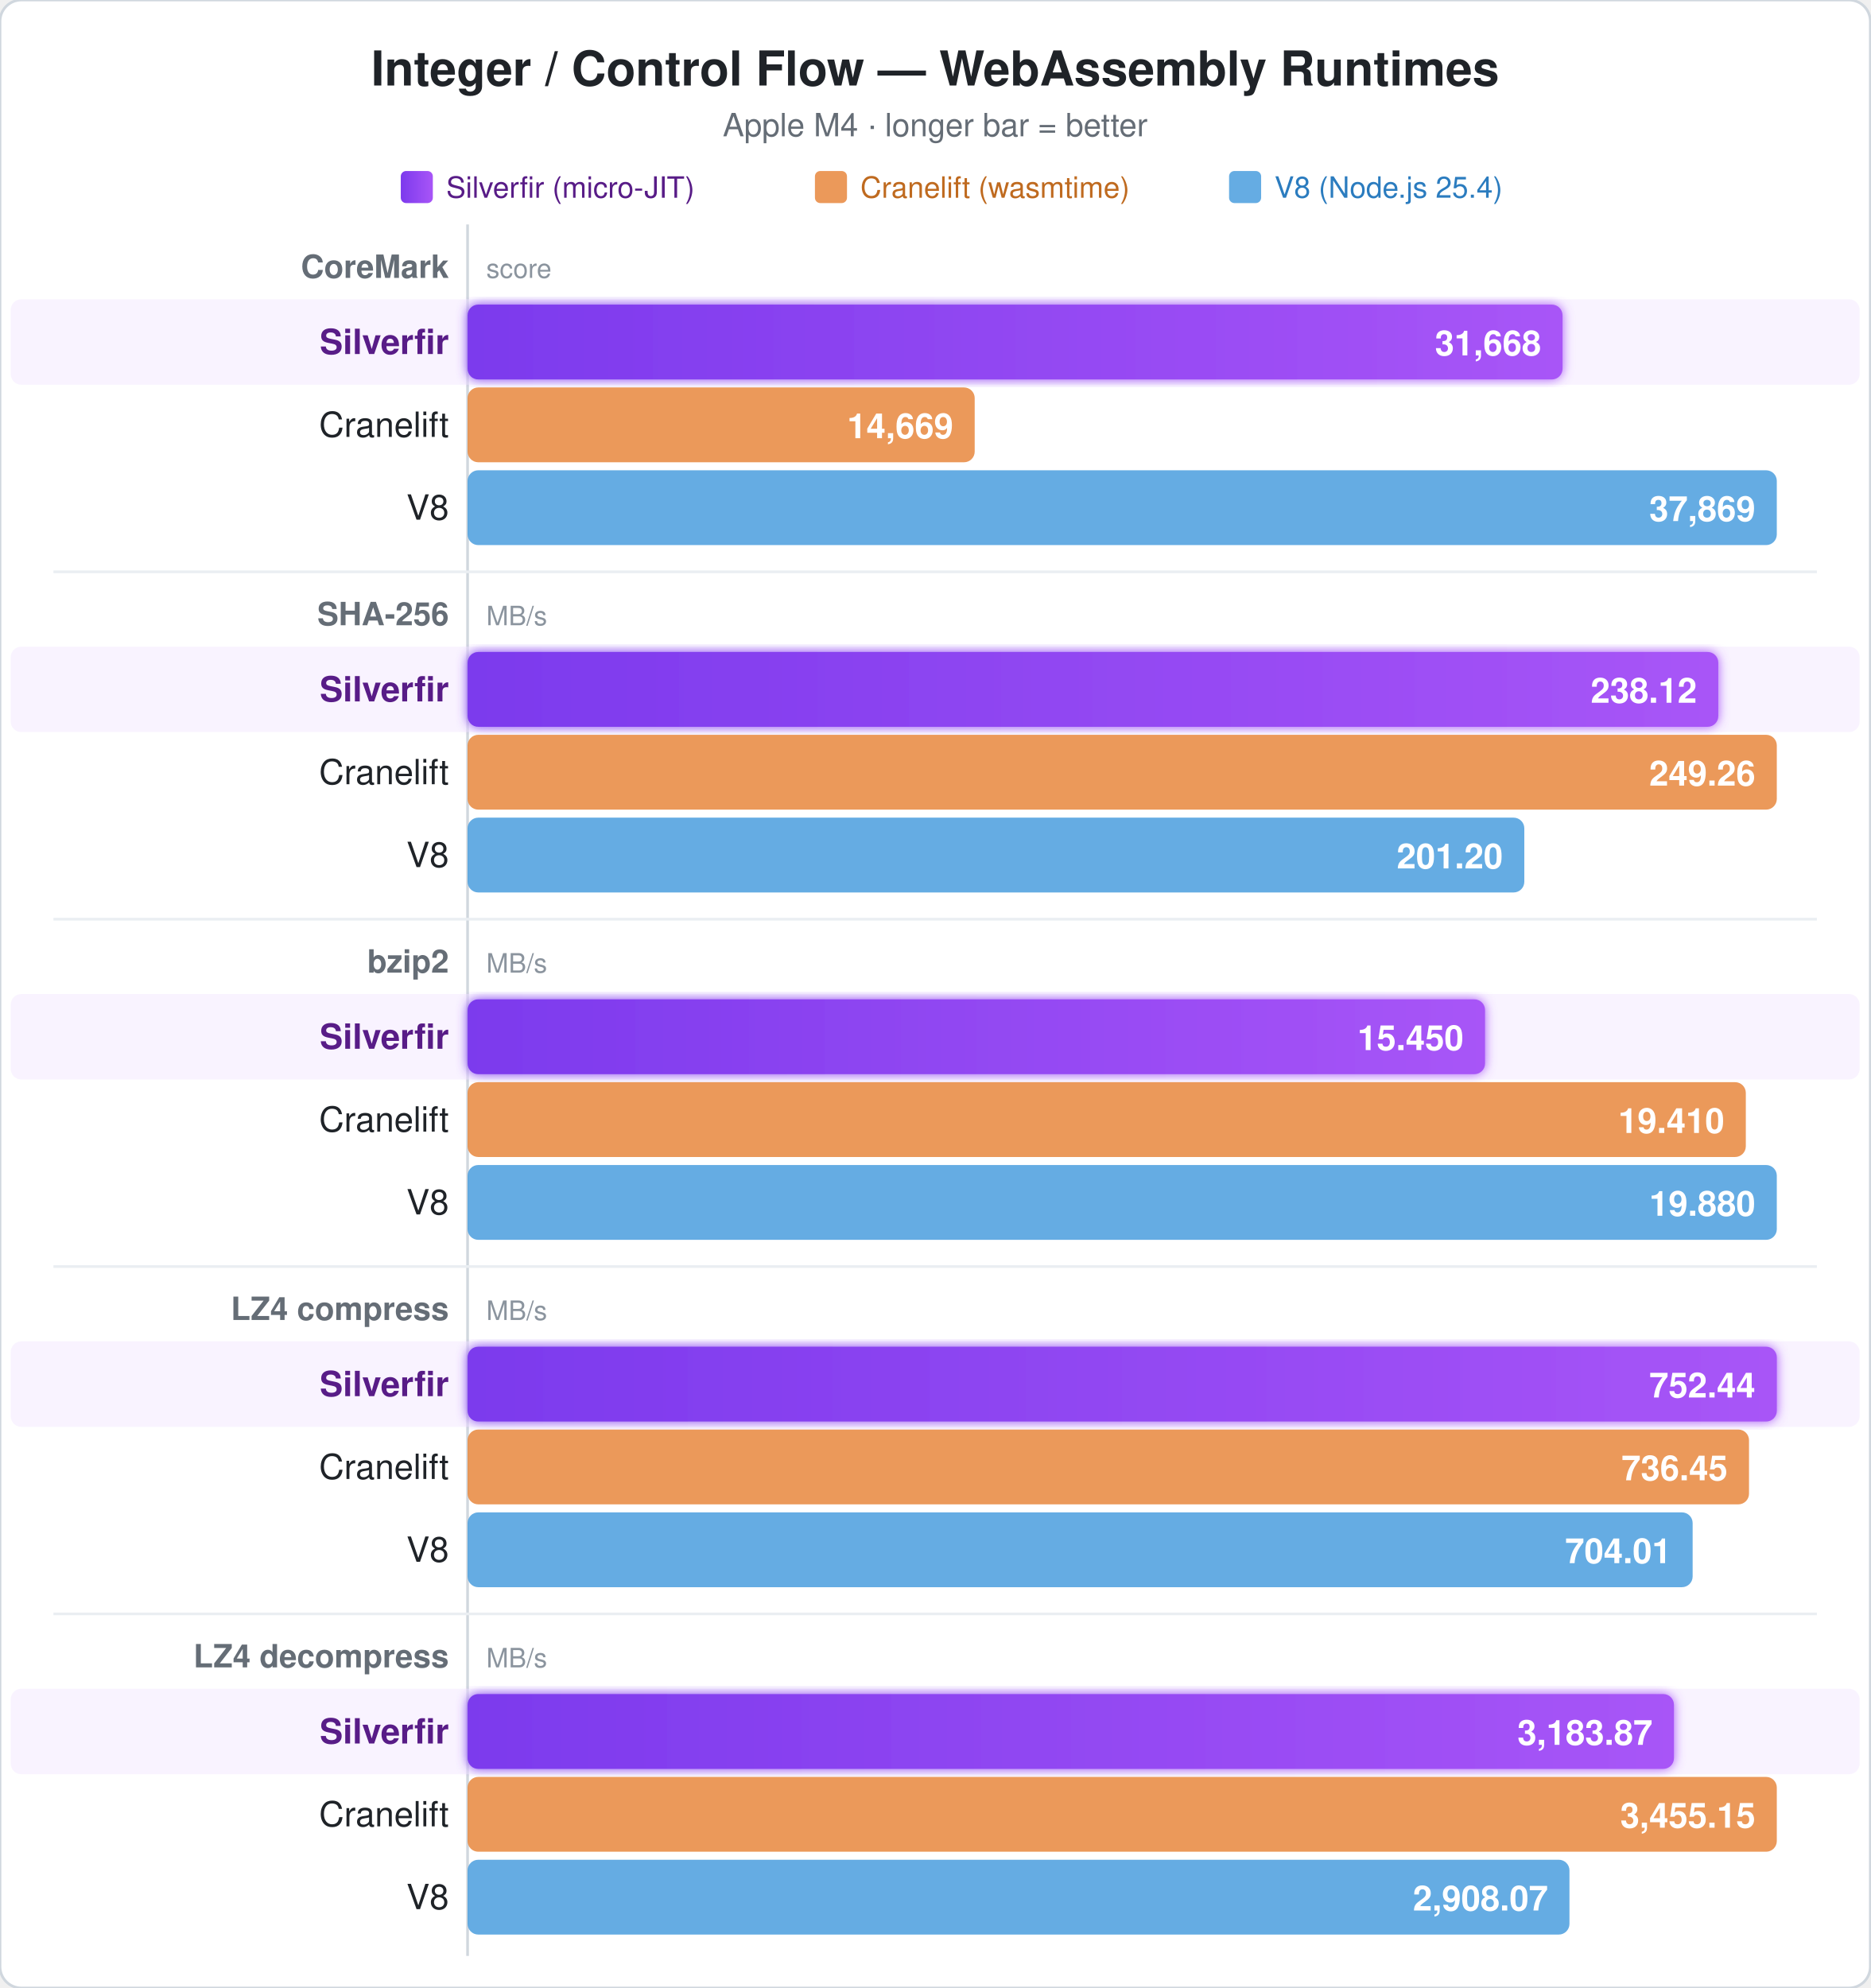
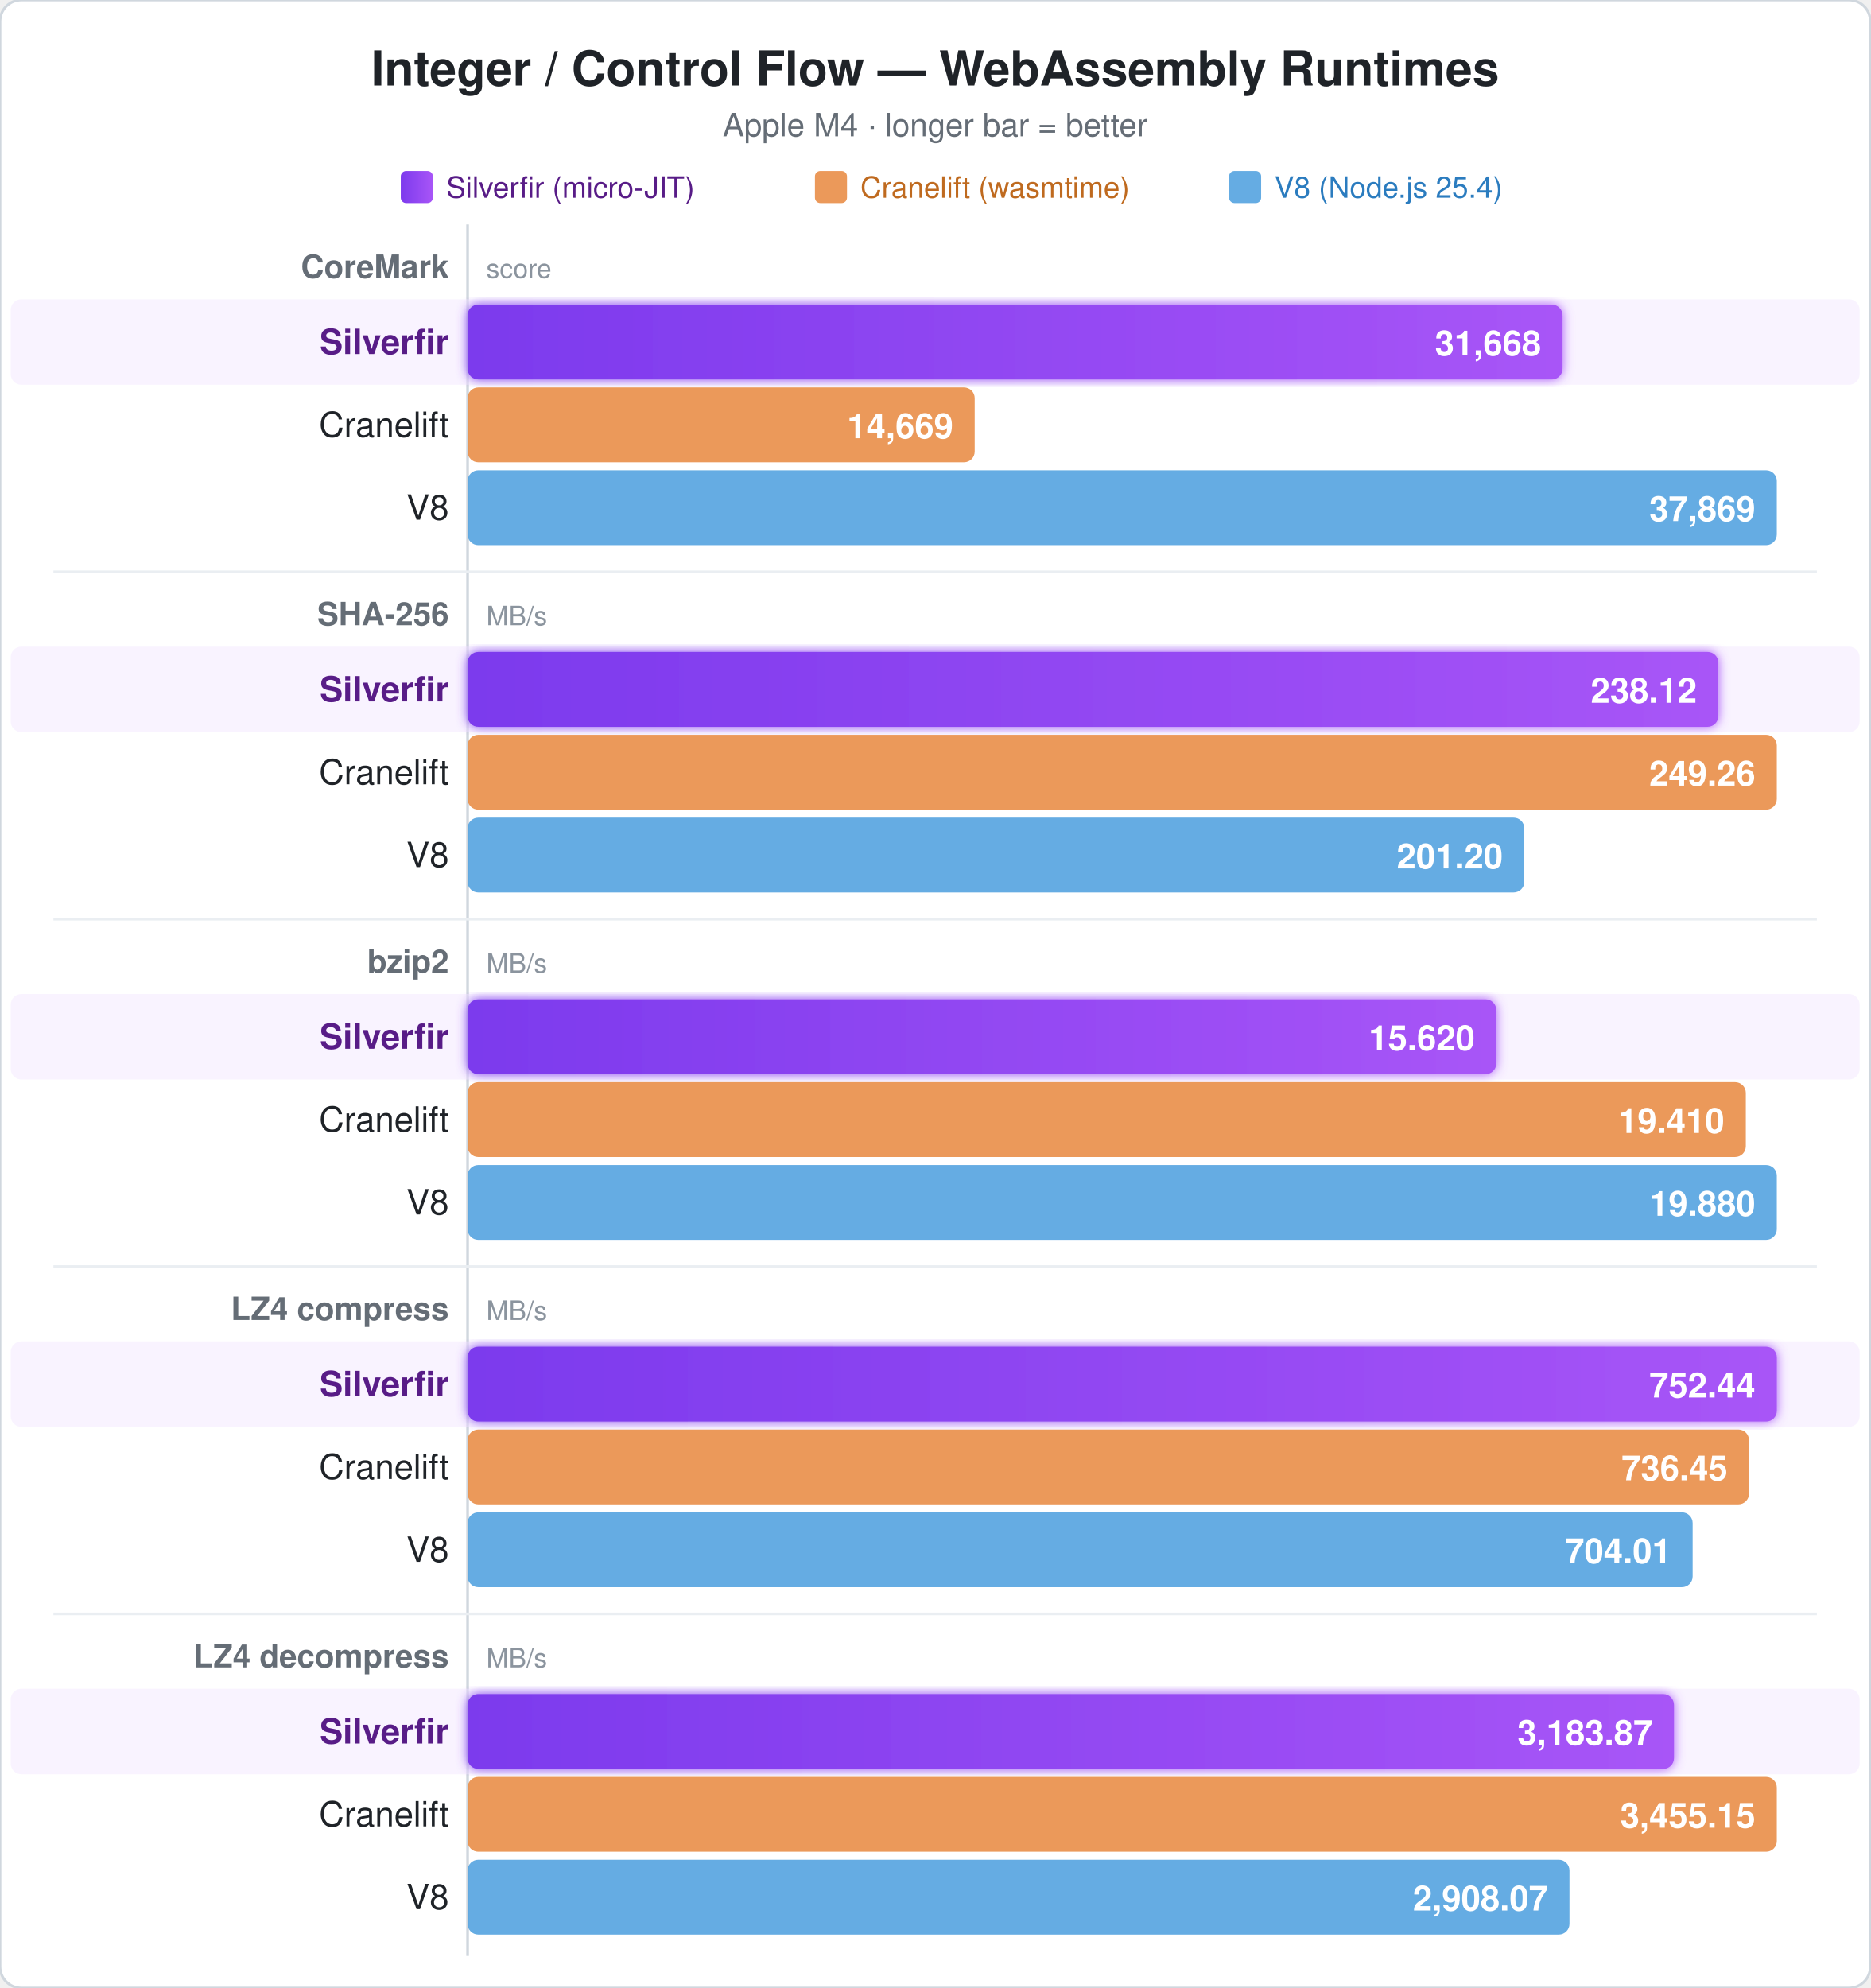
<svg xmlns="http://www.w3.org/2000/svg" role="img" viewBox="0 0 700 744" width="700" height="744">
  <defs>
    <linearGradient id="hlGrad" x1="0" y1="0" x2="1" y2="0">
      <stop offset="0%" stop-color="#7c3aed" />
      <stop offset="100%" stop-color="#a855f7" />
    </linearGradient>
    <filter id="glow">
      <feGaussianBlur stdDeviation="2" result="blur" />
      <feMerge>
        <feMergeNode in="blur" />
        <feMergeNode in="SourceGraphic" />
      </feMerge>
    </filter>
  </defs>
  <rect width="700" height="744" rx="8" ry="8" fill="#ffffff" stroke="#d0d7de" stroke-width="1" />
  <text x="350.0" y="32" text-anchor="middle" fill="#1f2328" font-family="Segoe UI,Helvetica,Arial,sans-serif" font-size="18" font-weight="600">Integer / Control Flow — WebAssembly Runtimes</text>
  <text x="350.0" y="51" text-anchor="middle" fill="#656d76" font-family="Segoe UI,Helvetica,Arial,sans-serif" font-size="12">Apple M4  ·  longer bar = better</text>
  <rect x="150.0" y="64" width="12" height="12" rx="2" fill="url(#hlGrad)" />
  <text x="167.0" y="74" fill="#581c87" font-family="Segoe UI,Helvetica,Arial,sans-serif" font-size="11">Silverfir (micro-JIT)</text>
  <rect x="305.0" y="64" width="12" height="12" rx="2" fill="#e8873d" opacity="0.85" />
  <text x="322.0" y="74" fill="#bf6a1f" font-family="Segoe UI,Helvetica,Arial,sans-serif" font-size="11">Cranelift (wasmtime)</text>
  <rect x="460.0" y="64" width="12" height="12" rx="2" fill="#4a9ede" opacity="0.85" />
  <text x="477.0" y="74" fill="#2b7cbf" font-family="Segoe UI,Helvetica,Arial,sans-serif" font-size="11">V8 (Node.js 25.4)</text>
  <line x1="175" y1="84" x2="175" y2="732" stroke="#d0d7de" stroke-width="1" />
  <text x="168" y="104.0" text-anchor="end" fill="#656d76" font-family="Segoe UI,Helvetica,Arial,sans-serif" font-size="12" font-weight="600">CoreMark</text>
  <text x="182" y="104.0" fill="#8b949e" font-family="Segoe UI,Helvetica,Arial,sans-serif" font-size="10">score</text>
  <rect x="4" y="112" width="692" height="32" rx="4" fill="#f3e8ff" opacity="0.5" />
  <text x="168" y="132.5" text-anchor="end" fill="#581c87" font-family="Segoe UI,Helvetica,Arial,sans-serif" font-size="13" font-weight="700">Silverfir</text>
  <rect x="175" y="114" width="409.8" height="28" rx="4" fill="url(#hlGrad)" filter="url(#glow)">
    <animate attributeName="width" from="0" to="409.8" dur="0.35s" fill="freeze" />
  </rect>
  <text x="576.8" y="133.0" text-anchor="end" fill="#ffffff" font-family="Segoe UI,Helvetica,Arial,sans-serif" font-size="13" font-weight="700">31,668</text>
  <text x="168" y="163.5" text-anchor="end" fill="#1f2328" font-family="Segoe UI,Helvetica,Arial,sans-serif" font-size="13" font-weight="400">Cranelift</text>
  <rect x="175" y="145" width="189.8" height="28" rx="4" fill="#e8873d" opacity="0.85">
    <animate attributeName="width" from="0" to="189.8" dur="0.39s" fill="freeze" />
  </rect>
  <text x="356.8" y="164.0" text-anchor="end" fill="#ffffff" font-family="Segoe UI,Helvetica,Arial,sans-serif" font-size="13" font-weight="700">14,669</text>
  <text x="168" y="194.5" text-anchor="end" fill="#1f2328" font-family="Segoe UI,Helvetica,Arial,sans-serif" font-size="13" font-weight="400">V8</text>
  <rect x="175" y="176" width="490.0" height="28" rx="4" fill="#4a9ede" opacity="0.85">
    <animate attributeName="width" from="0" to="490.0" dur="0.43s" fill="freeze" />
  </rect>
  <text x="657.0" y="195.0" text-anchor="end" fill="#ffffff" font-family="Segoe UI,Helvetica,Arial,sans-serif" font-size="13" font-weight="700">37,869</text>
  <line x1="20" y1="214" x2="680" y2="214" stroke="#eaeef2" stroke-width="1" />
  <text x="168" y="234.0" text-anchor="end" fill="#656d76" font-family="Segoe UI,Helvetica,Arial,sans-serif" font-size="12" font-weight="600">SHA-256</text>
  <text x="182" y="234.0" fill="#8b949e" font-family="Segoe UI,Helvetica,Arial,sans-serif" font-size="10">MB/s</text>
  <rect x="4" y="242" width="692" height="32" rx="4" fill="#f3e8ff" opacity="0.5" />
  <text x="168" y="262.5" text-anchor="end" fill="#581c87" font-family="Segoe UI,Helvetica,Arial,sans-serif" font-size="13" font-weight="700">Silverfir</text>
  <rect x="175" y="244" width="468.1" height="28" rx="4" fill="url(#hlGrad)" filter="url(#glow)">
    <animate attributeName="width" from="0" to="468.1" dur="0.39s" fill="freeze" />
  </rect>
  <text x="635.1" y="263.0" text-anchor="end" fill="#ffffff" font-family="Segoe UI,Helvetica,Arial,sans-serif" font-size="13" font-weight="700">238.12</text>
  <text x="168" y="293.5" text-anchor="end" fill="#1f2328" font-family="Segoe UI,Helvetica,Arial,sans-serif" font-size="13" font-weight="400">Cranelift</text>
  <rect x="175" y="275" width="490.0" height="28" rx="4" fill="#e8873d" opacity="0.85">
    <animate attributeName="width" from="0" to="490.0" dur="0.43s" fill="freeze" />
  </rect>
  <text x="657.0" y="294.0" text-anchor="end" fill="#ffffff" font-family="Segoe UI,Helvetica,Arial,sans-serif" font-size="13" font-weight="700">249.26</text>
  <text x="168" y="324.5" text-anchor="end" fill="#1f2328" font-family="Segoe UI,Helvetica,Arial,sans-serif" font-size="13" font-weight="400">V8</text>
  <rect x="175" y="306" width="395.5" height="28" rx="4" fill="#4a9ede" opacity="0.85">
    <animate attributeName="width" from="0" to="395.5" dur="0.47s" fill="freeze" />
  </rect>
  <text x="562.5" y="325.0" text-anchor="end" fill="#ffffff" font-family="Segoe UI,Helvetica,Arial,sans-serif" font-size="13" font-weight="700">201.20</text>
  <line x1="20" y1="344" x2="680" y2="344" stroke="#eaeef2" stroke-width="1" />
  <text x="168" y="364.0" text-anchor="end" fill="#656d76" font-family="Segoe UI,Helvetica,Arial,sans-serif" font-size="12" font-weight="600">bzip2</text>
  <text x="182" y="364.0" fill="#8b949e" font-family="Segoe UI,Helvetica,Arial,sans-serif" font-size="10">MB/s</text>
  <rect x="4" y="372" width="692" height="32" rx="4" fill="#f3e8ff" opacity="0.5" />
  <text x="168" y="392.5" text-anchor="end" fill="#581c87" font-family="Segoe UI,Helvetica,Arial,sans-serif" font-size="13" font-weight="700">Silverfir</text>
-   <rect x="175" y="374" width="380.8" height="28" rx="4" fill="url(#hlGrad)" filter="url(#glow)">
-     <animate attributeName="width" from="0" to="380.8" dur="0.43s" fill="freeze" />
+   <rect x="175" y="374" width="385.0" height="28" rx="4" fill="url(#hlGrad)" filter="url(#glow)">
+     <animate attributeName="width" from="0" to="385.0" dur="0.43s" fill="freeze" />
  </rect>
-   <text x="547.8" y="393.0" text-anchor="end" fill="#ffffff" font-family="Segoe UI,Helvetica,Arial,sans-serif" font-size="13" font-weight="700">15.450</text>
+   <text x="552.0" y="393.0" text-anchor="end" fill="#ffffff" font-family="Segoe UI,Helvetica,Arial,sans-serif" font-size="13" font-weight="700">15.620</text>
  <text x="168" y="423.5" text-anchor="end" fill="#1f2328" font-family="Segoe UI,Helvetica,Arial,sans-serif" font-size="13" font-weight="400">Cranelift</text>
  <rect x="175" y="405" width="478.4" height="28" rx="4" fill="#e8873d" opacity="0.85">
    <animate attributeName="width" from="0" to="478.4" dur="0.47s" fill="freeze" />
  </rect>
  <text x="645.4" y="424.0" text-anchor="end" fill="#ffffff" font-family="Segoe UI,Helvetica,Arial,sans-serif" font-size="13" font-weight="700">19.410</text>
  <text x="168" y="454.5" text-anchor="end" fill="#1f2328" font-family="Segoe UI,Helvetica,Arial,sans-serif" font-size="13" font-weight="400">V8</text>
  <rect x="175" y="436" width="490.0" height="28" rx="4" fill="#4a9ede" opacity="0.85">
    <animate attributeName="width" from="0" to="490.0" dur="0.51s" fill="freeze" />
  </rect>
  <text x="657.0" y="455.0" text-anchor="end" fill="#ffffff" font-family="Segoe UI,Helvetica,Arial,sans-serif" font-size="13" font-weight="700">19.880</text>
  <line x1="20" y1="474" x2="680" y2="474" stroke="#eaeef2" stroke-width="1" />
  <text x="168" y="494.0" text-anchor="end" fill="#656d76" font-family="Segoe UI,Helvetica,Arial,sans-serif" font-size="12" font-weight="600">LZ4 compress</text>
  <text x="182" y="494.0" fill="#8b949e" font-family="Segoe UI,Helvetica,Arial,sans-serif" font-size="10">MB/s</text>
  <rect x="4" y="502" width="692" height="32" rx="4" fill="#f3e8ff" opacity="0.5" />
  <text x="168" y="522.5" text-anchor="end" fill="#581c87" font-family="Segoe UI,Helvetica,Arial,sans-serif" font-size="13" font-weight="700">Silverfir</text>
  <rect x="175" y="504" width="490.0" height="28" rx="4" fill="url(#hlGrad)" filter="url(#glow)">
    <animate attributeName="width" from="0" to="490.0" dur="0.47s" fill="freeze" />
  </rect>
  <text x="657.0" y="523.0" text-anchor="end" fill="#ffffff" font-family="Segoe UI,Helvetica,Arial,sans-serif" font-size="13" font-weight="700">752.44</text>
  <text x="168" y="553.5" text-anchor="end" fill="#1f2328" font-family="Segoe UI,Helvetica,Arial,sans-serif" font-size="13" font-weight="400">Cranelift</text>
  <rect x="175" y="535" width="479.6" height="28" rx="4" fill="#e8873d" opacity="0.85">
    <animate attributeName="width" from="0" to="479.6" dur="0.51s" fill="freeze" />
  </rect>
  <text x="646.6" y="554.0" text-anchor="end" fill="#ffffff" font-family="Segoe UI,Helvetica,Arial,sans-serif" font-size="13" font-weight="700">736.45</text>
  <text x="168" y="584.5" text-anchor="end" fill="#1f2328" font-family="Segoe UI,Helvetica,Arial,sans-serif" font-size="13" font-weight="400">V8</text>
  <rect x="175" y="566" width="458.5" height="28" rx="4" fill="#4a9ede" opacity="0.85">
    <animate attributeName="width" from="0" to="458.5" dur="0.55s" fill="freeze" />
  </rect>
  <text x="625.5" y="585.0" text-anchor="end" fill="#ffffff" font-family="Segoe UI,Helvetica,Arial,sans-serif" font-size="13" font-weight="700">704.01</text>
  <line x1="20" y1="604" x2="680" y2="604" stroke="#eaeef2" stroke-width="1" />
  <text x="168" y="624.0" text-anchor="end" fill="#656d76" font-family="Segoe UI,Helvetica,Arial,sans-serif" font-size="12" font-weight="600">LZ4 decompress</text>
  <text x="182" y="624.0" fill="#8b949e" font-family="Segoe UI,Helvetica,Arial,sans-serif" font-size="10">MB/s</text>
  <rect x="4" y="632" width="692" height="32" rx="4" fill="#f3e8ff" opacity="0.5" />
  <text x="168" y="652.5" text-anchor="end" fill="#581c87" font-family="Segoe UI,Helvetica,Arial,sans-serif" font-size="13" font-weight="700">Silverfir</text>
  <rect x="175" y="634" width="451.5" height="28" rx="4" fill="url(#hlGrad)" filter="url(#glow)">
    <animate attributeName="width" from="0" to="451.5" dur="0.51s" fill="freeze" />
  </rect>
  <text x="618.5" y="653.0" text-anchor="end" fill="#ffffff" font-family="Segoe UI,Helvetica,Arial,sans-serif" font-size="13" font-weight="700">3,183.87</text>
  <text x="168" y="683.5" text-anchor="end" fill="#1f2328" font-family="Segoe UI,Helvetica,Arial,sans-serif" font-size="13" font-weight="400">Cranelift</text>
  <rect x="175" y="665" width="490.0" height="28" rx="4" fill="#e8873d" opacity="0.85">
    <animate attributeName="width" from="0" to="490.0" dur="0.55s" fill="freeze" />
  </rect>
  <text x="657.0" y="684.0" text-anchor="end" fill="#ffffff" font-family="Segoe UI,Helvetica,Arial,sans-serif" font-size="13" font-weight="700">3,455.15</text>
  <text x="168" y="714.5" text-anchor="end" fill="#1f2328" font-family="Segoe UI,Helvetica,Arial,sans-serif" font-size="13" font-weight="400">V8</text>
  <rect x="175" y="696" width="412.4" height="28" rx="4" fill="#4a9ede" opacity="0.85">
    <animate attributeName="width" from="0" to="412.4" dur="0.59s" fill="freeze" />
  </rect>
  <text x="579.4" y="715.0" text-anchor="end" fill="#ffffff" font-family="Segoe UI,Helvetica,Arial,sans-serif" font-size="13" font-weight="700">2,908.07</text>
</svg>
